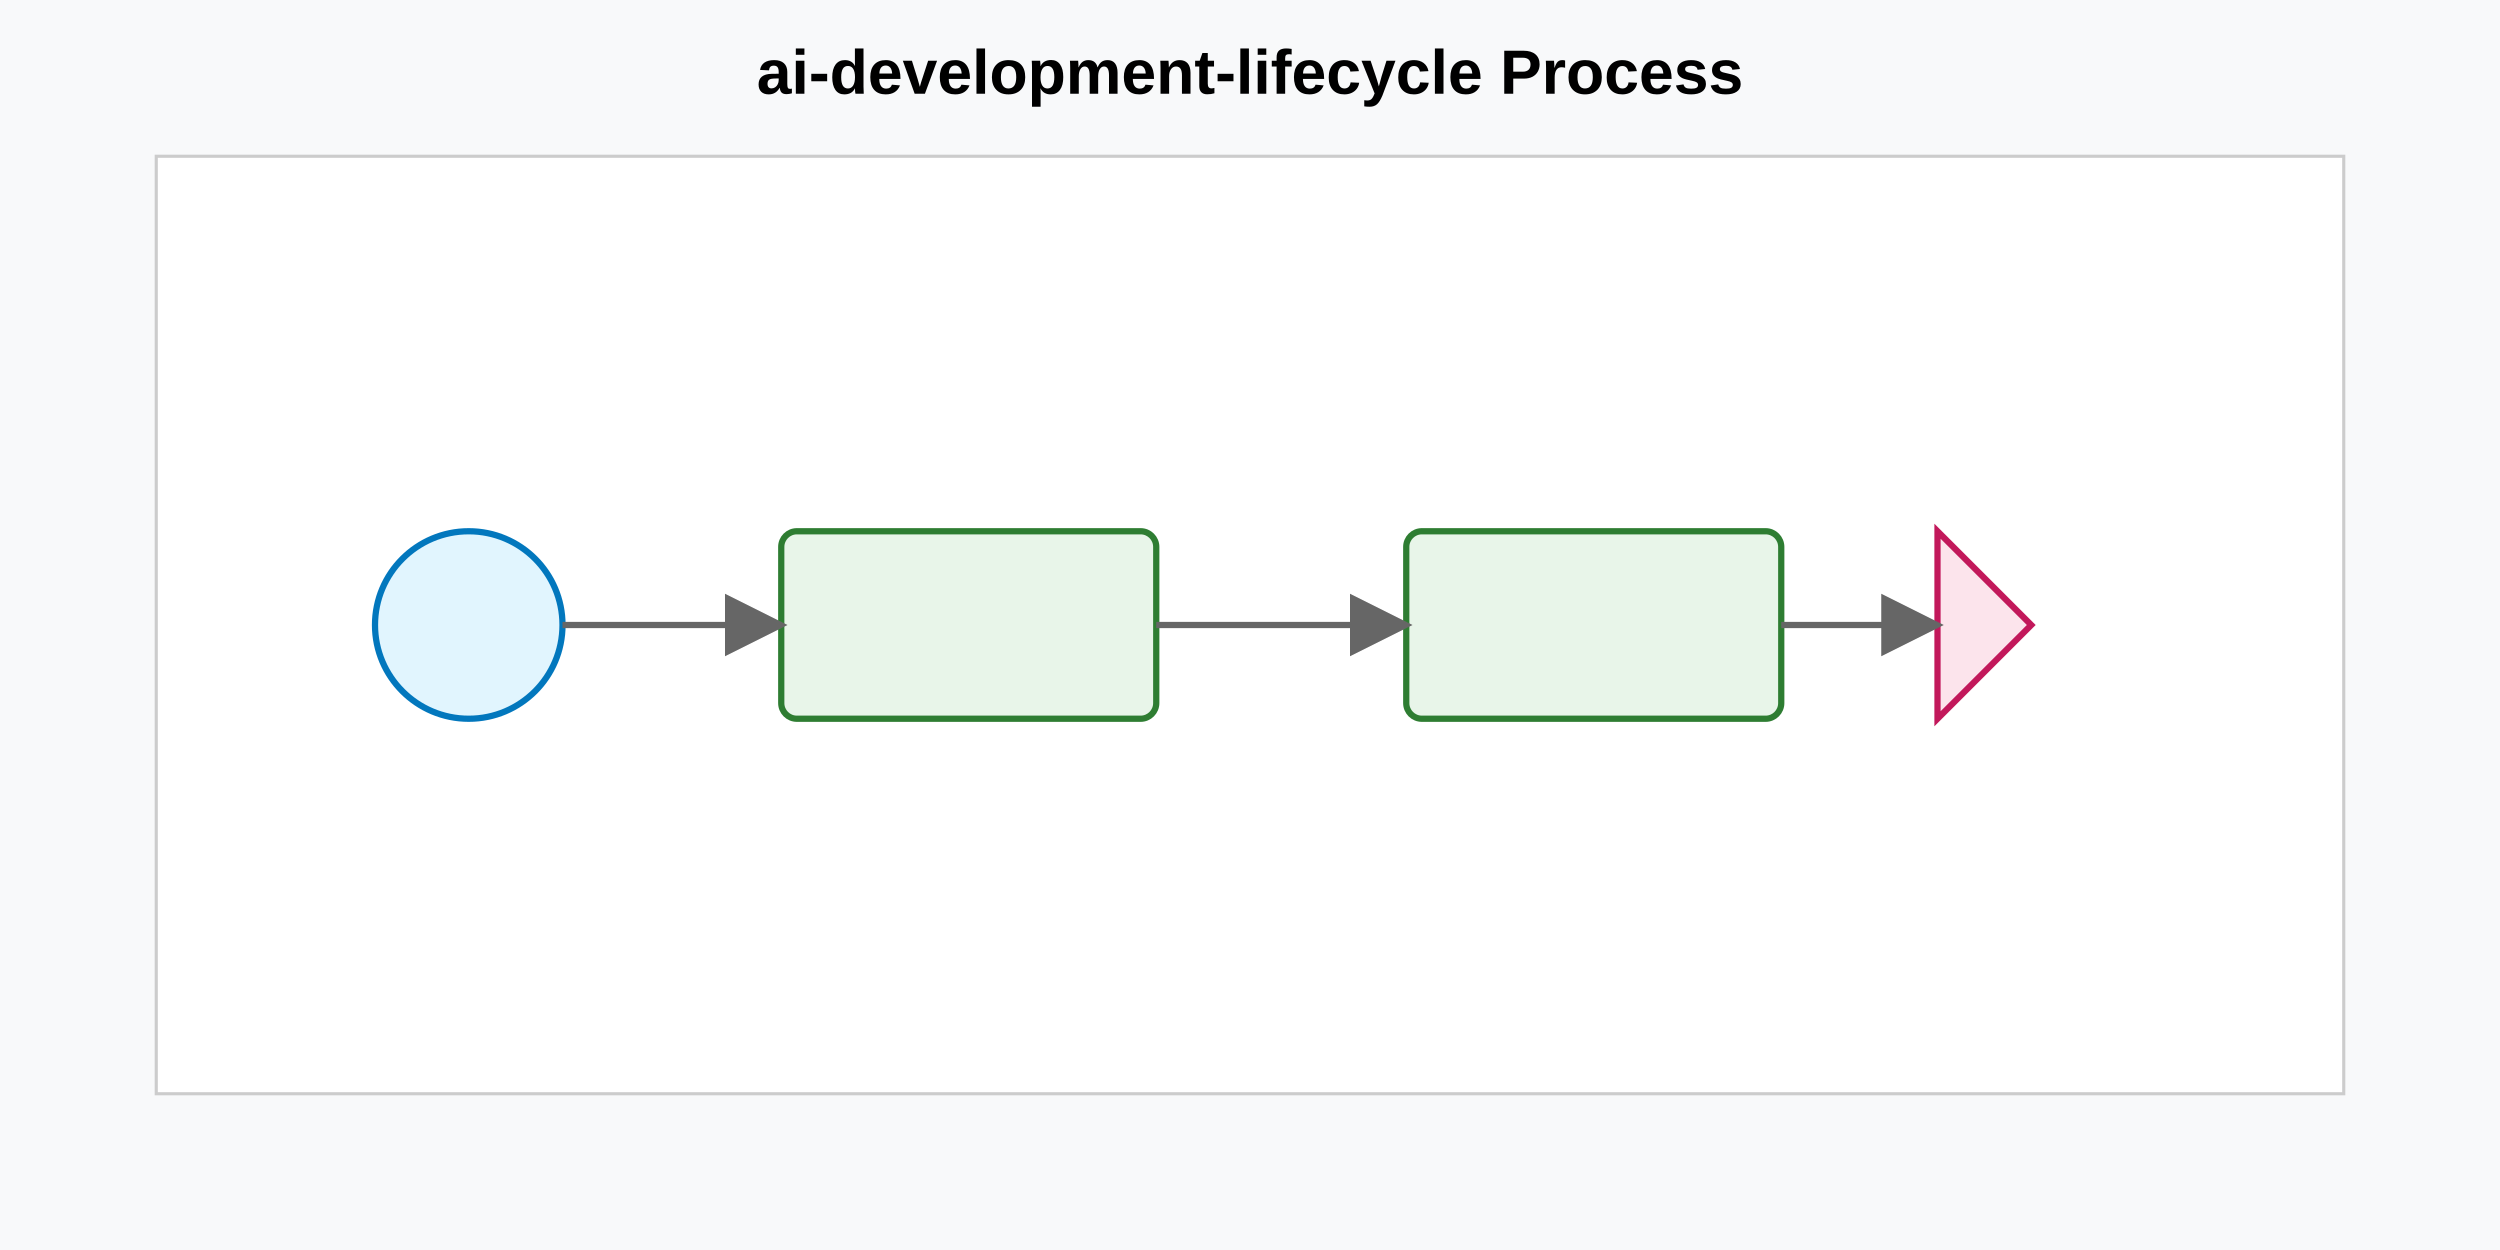
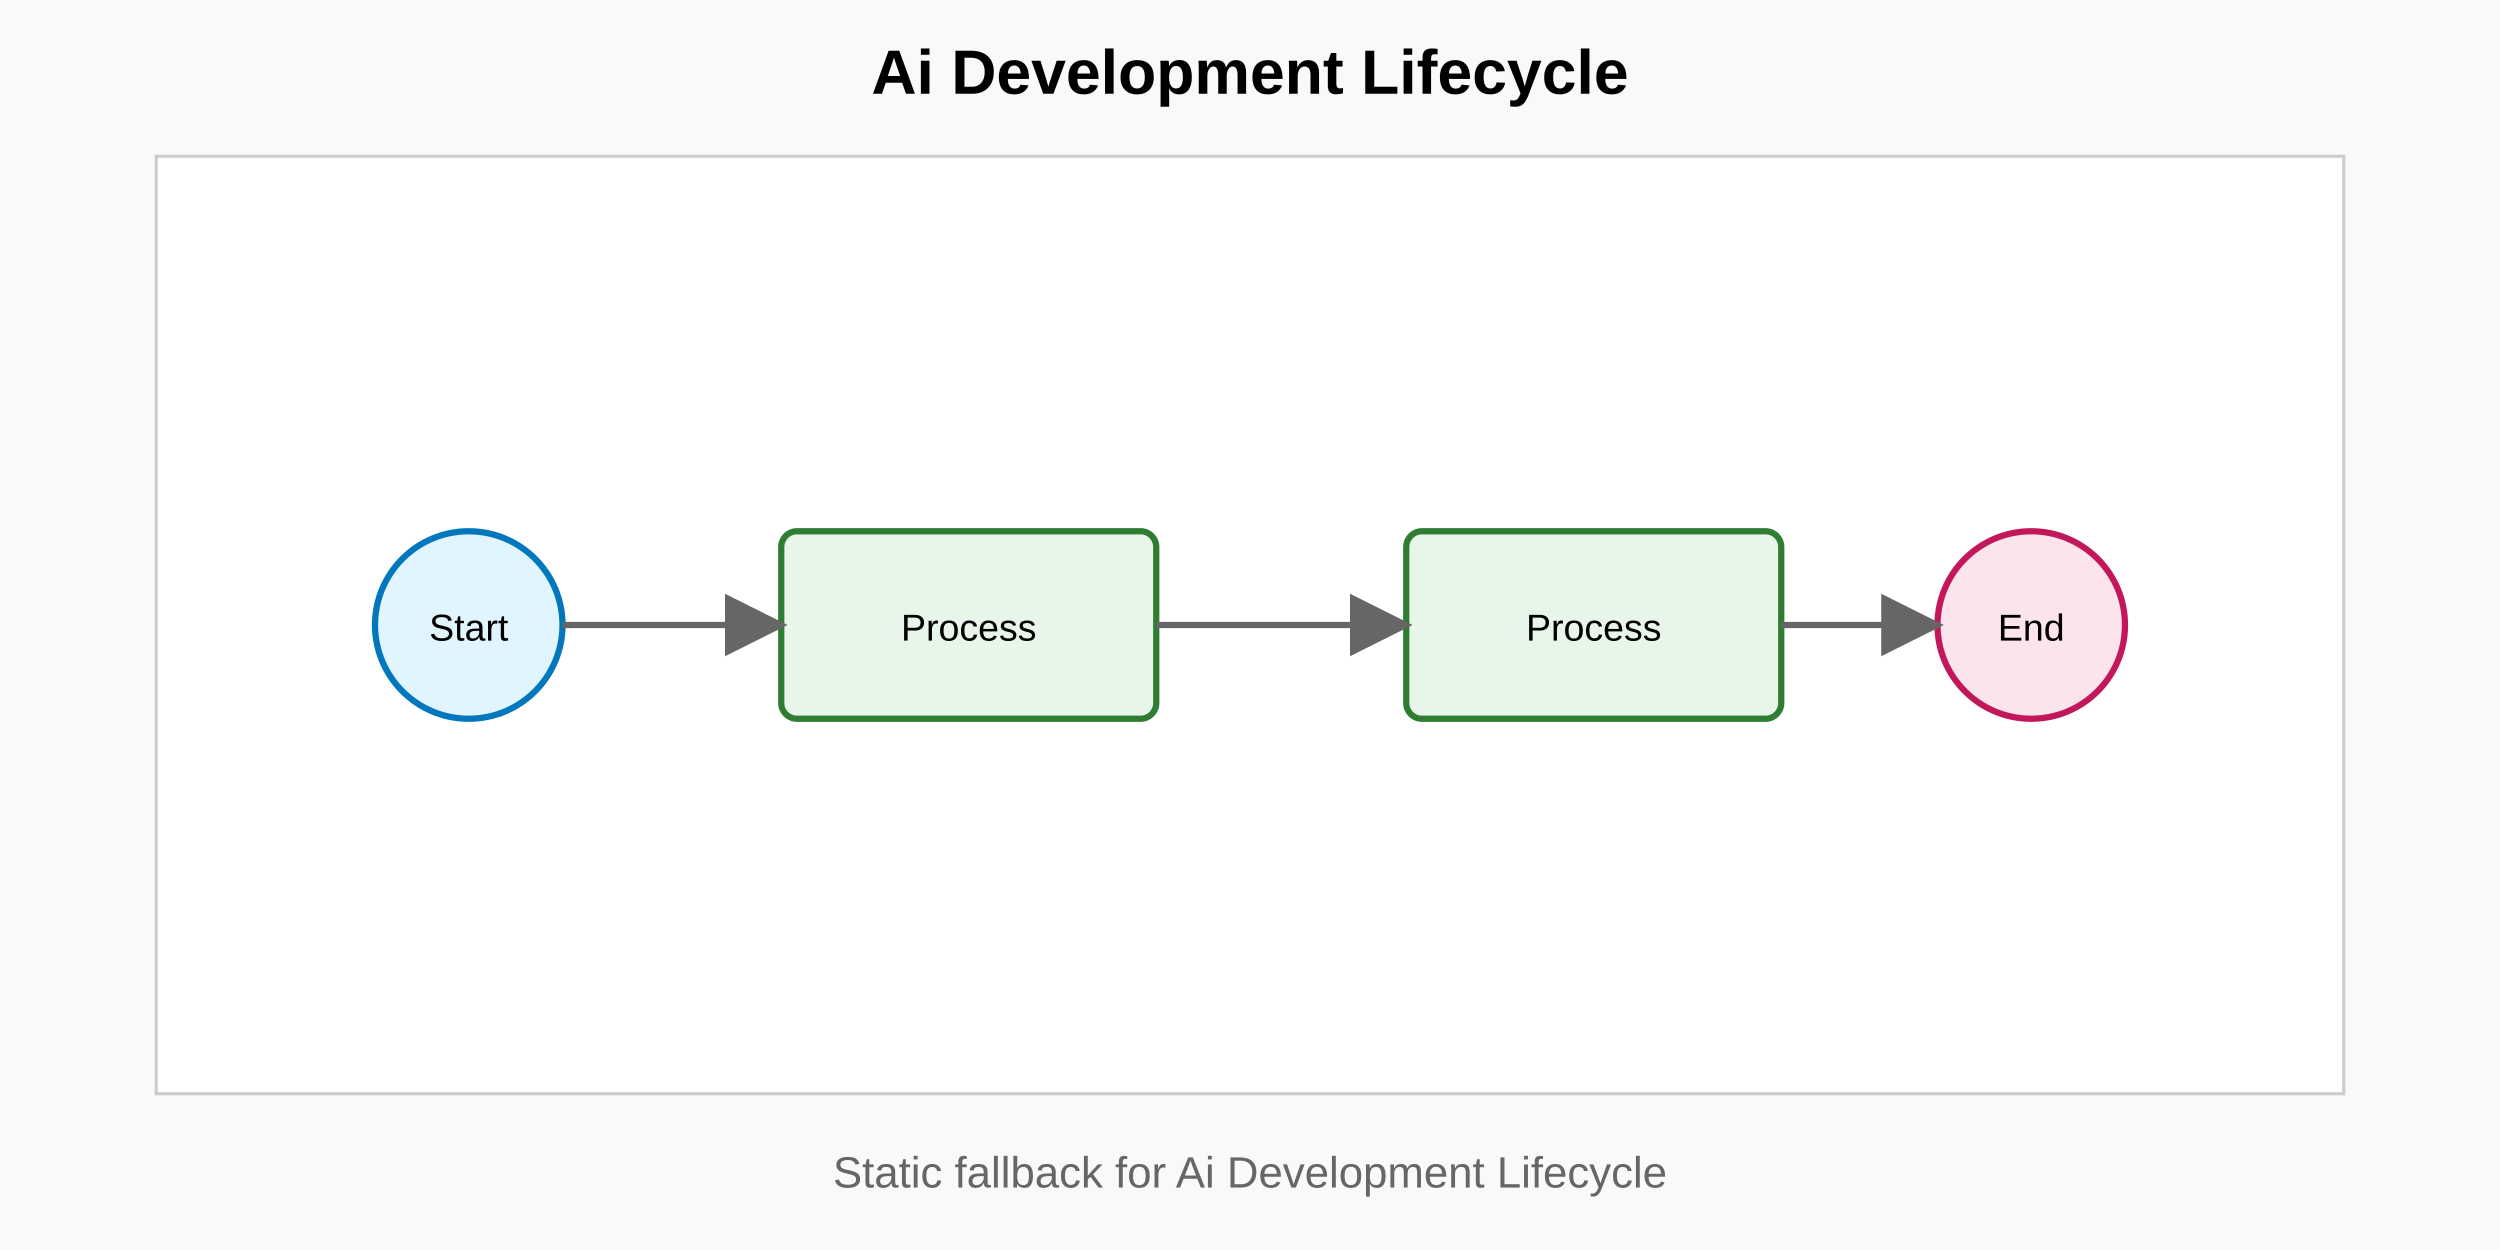
<svg xmlns="http://www.w3.org/2000/svg" width="800" height="400" viewBox="0 0 800 400">
  <rect width="100%" height="100%" fill="#f8f9fa" />
+   <text x="400" y="30" font-family="Arial" font-size="20" text-anchor="middle" font-weight="bold">
+         Ai Development Lifecycle
+       </text>
  <rect x="50" y="50" width="700" height="300" fill="#ffffff" stroke="#cccccc" stroke-width="1" />
-   <text x="400" y="30" font-family="Arial" font-size="20" text-anchor="middle" font-weight="bold">
-           ai-development-lifecycle Process
-         </text>
  <circle cx="150" cy="200" r="30" fill="#e1f5fe" stroke="#0277bd" stroke-width="2" />
+   <text x="150" y="205" font-family="Arial" font-size="12" text-anchor="middle">Start</text>
  <rect x="250" y="170" width="120" height="60" fill="#e8f5e9" stroke="#2e7d32" stroke-width="2" rx="5" ry="5" />
+   <text x="310" y="205" font-family="Arial" font-size="12" text-anchor="middle">Process</text>
  <rect x="450" y="170" width="120" height="60" fill="#e8f5e9" stroke="#2e7d32" stroke-width="2" rx="5" ry="5" />
-   <polygon points="650,200 620,170 620,230" fill="#fce4ec" stroke="#c2185b" stroke-width="2" />
+   <text x="510" y="205" font-family="Arial" font-size="12" text-anchor="middle">Process</text>
+   <circle cx="650" cy="200" r="30" fill="#fce4ec" stroke="#c2185b" stroke-width="2" />
+   <text x="650" y="205" font-family="Arial" font-size="12" text-anchor="middle">End</text>
  <line x1="180" y1="200" x2="250" y2="200" stroke="#666666" stroke-width="2" marker-end="url(#arrow)" />
  <line x1="370" y1="200" x2="450" y2="200" stroke="#666666" stroke-width="2" marker-end="url(#arrow)" />
  <line x1="570" y1="200" x2="620" y2="200" stroke="#666666" stroke-width="2" marker-end="url(#arrow)" />
  <defs>
    <marker id="arrow" markerWidth="10" markerHeight="10" refX="9" refY="5" orient="auto">
      <path d="M0,0 L0,10 L10,5 Z" fill="#666666" />
    </marker>
  </defs>
+   <text x="400" y="380" font-family="Arial" font-size="14" text-anchor="middle" fill="#666">
+         Static fallback for Ai Development Lifecycle
+       </text>
</svg>
